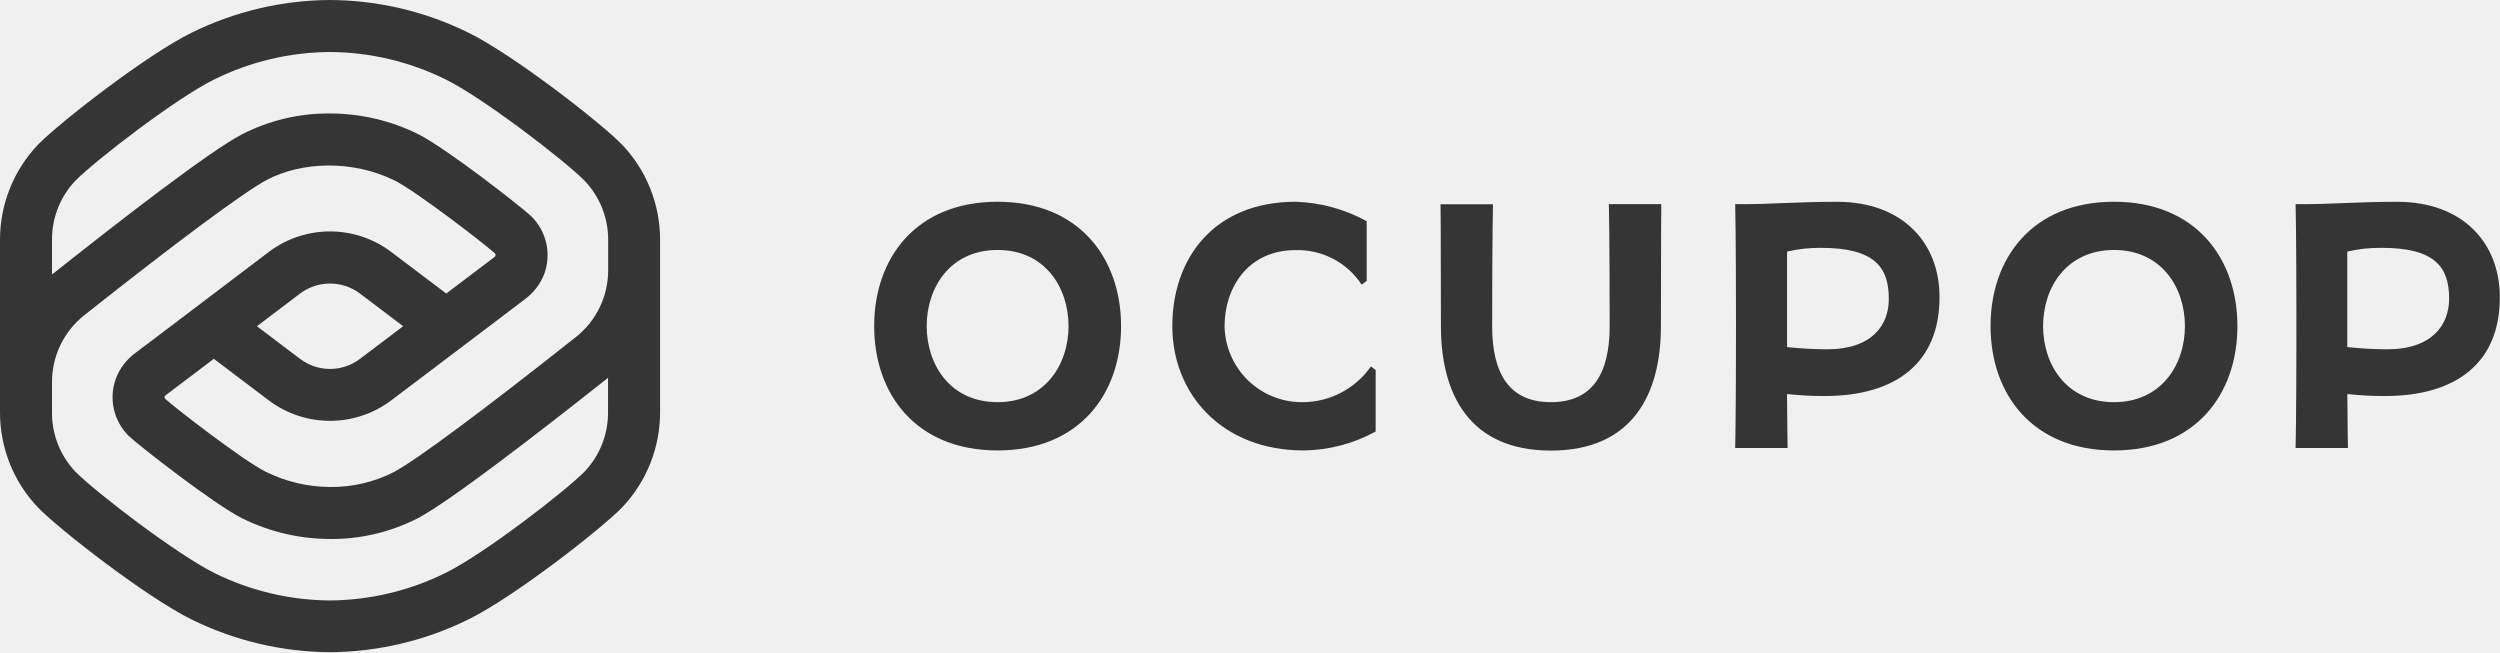
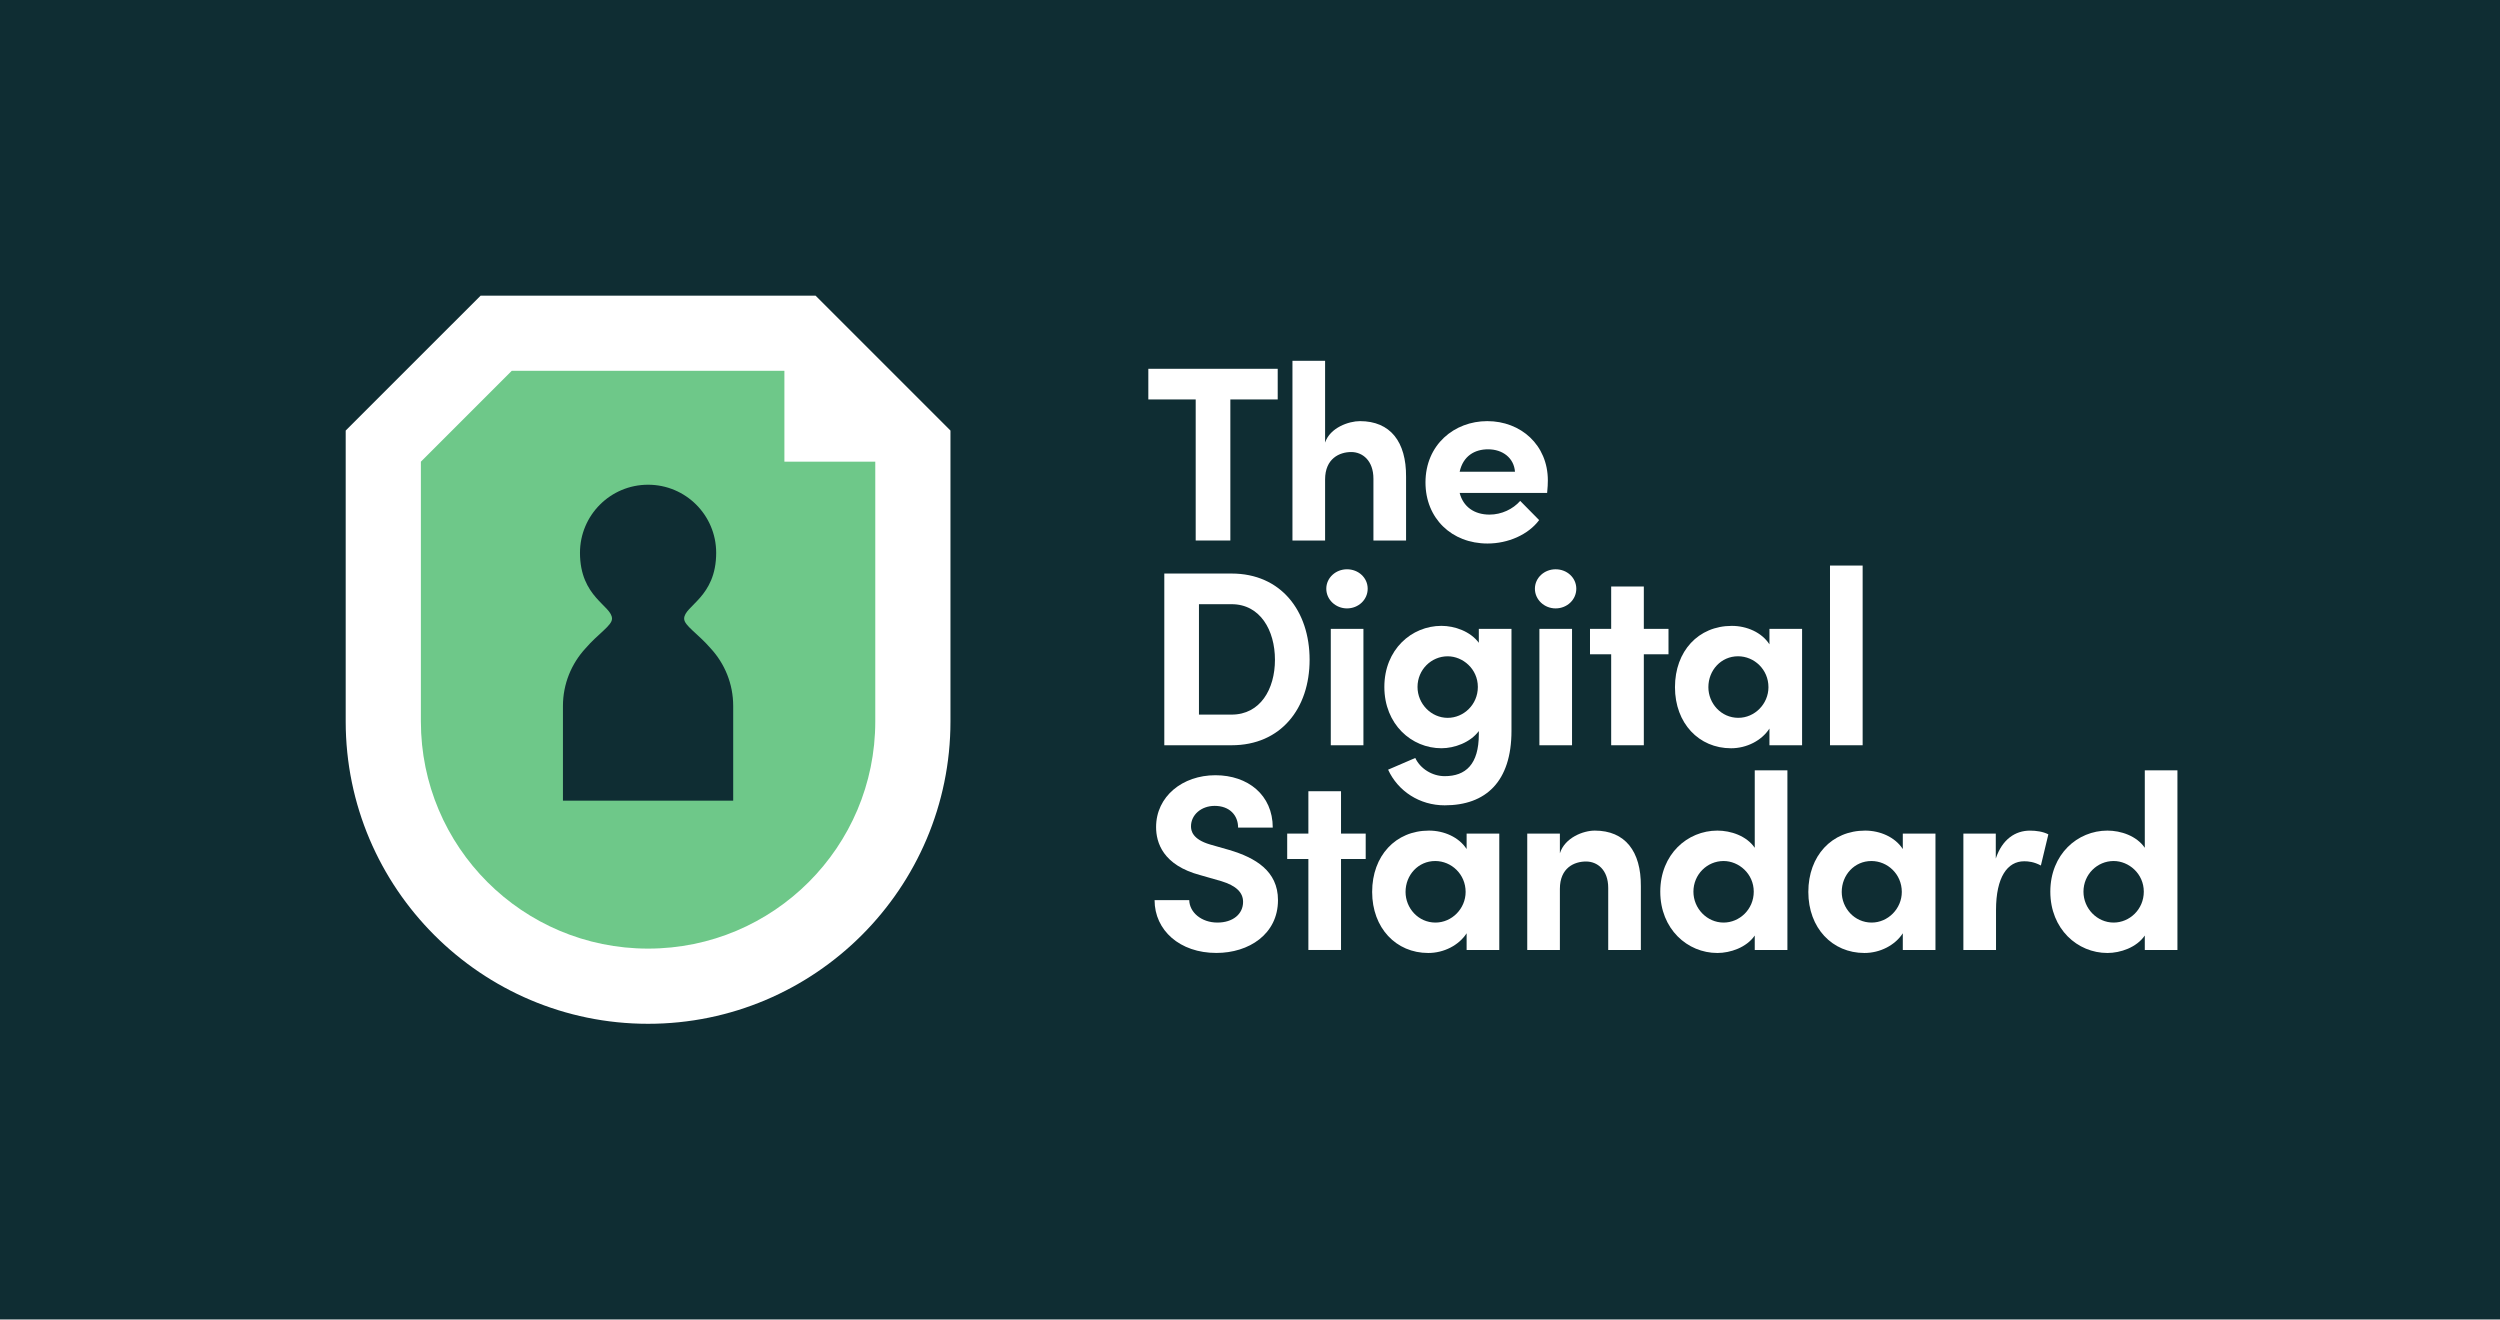
- <svg xmlns="http://www.w3.org/2000/svg" viewBox="0 0 528.76 137.94">
-   <g data-name="Layer 2">
-     <path d="M131.55 30.57c-4.68-4.78-23-19-32.46-23.65A66.93 66.93 0 0 0 69.8 0a66.92 66.92 0 0 0-29.28 6.92c-9.41 4.61-27.77 18.87-32.46 23.65A29.13 29.13 0 0 0 0 50.85v36.24a29.13 29.13 0 0 0 8.06 20.28c4.68 4.78 23 19 32.46 23.65a67 67 0 0 0 29.28 6.92A66.93 66.93 0 0 0 99.09 131c9.42-4.61 27.78-18.87 32.46-23.65a29.16 29.16 0 0 0 8.06-20.28V50.85a29.14 29.14 0 0 0-8.06-20.28zM15.91 38.26C20.08 34 37.3 20.73 45.35 16.78A56 56 0 0 1 69.8 11a56 56 0 0 1 24.46 5.8c8 3.95 25.27 17.22 29.44 21.48a18.05 18.05 0 0 1 4.93 12.59v6.32a18 18 0 0 1-6.83 14.1c-19.62 15.53-33.74 26.03-38.5 28.55A28.88 28.88 0 0 1 69.82 103a31.09 31.09 0 0 1-13.64-3.23c-4.55-2.24-19.37-13.65-21.23-15.42a.48.48 0 0 1-.15-.35.46.46 0 0 1 .2-.37l10.23-7.74 11.62 8.79a21.53 21.53 0 0 0 25.9 0L103.49 69l7.51-5.7a11.92 11.92 0 0 0 4.1-5.34 11.51 11.51 0 0 0-2.75-12.23c-2-1.91-18-14.43-24-17.41A42.15 42.15 0 0 0 69.8 24a40 40 0 0 0-18.64 4.42C44.29 32 25.62 46.46 11 58.06v-7.21a18 18 0 0 1 4.91-12.59zM54.34 69l9.14-6.92a10.54 10.54 0 0 1 12.65 0L85.27 69l-9.14 6.91a10.49 10.49 0 0 1-12.65 0zm69.36 30.68c-4.17 4.26-21.39 17.53-29.44 21.48A56 56 0 0 1 69.8 127a56 56 0 0 1-24.45-5.8c-8.05-4-25.27-17.22-29.44-21.48A18 18 0 0 1 11 87.09v-6.32a18 18 0 0 1 6.83-14.1c19.61-15.55 33.73-26 38.5-28.57 7.54-4 18.28-4.28 27.14.08 4.53 2.24 19.35 13.65 21.21 15.42a.47.47 0 0 1 .13.38.44.44 0 0 1-.19.36l-10.24 7.74-11.63-8.79a21.48 21.48 0 0 0-25.9 0L36.12 69l-7.49 5.66a11.94 11.94 0 0 0-4.1 5.34 11.5 11.5 0 0 0 2.74 12.24c2 1.91 18 14.43 24 17.41A42.1 42.1 0 0 0 69.79 114a40 40 0 0 0 18.63-4.42c6.86-3.64 25.54-18.07 40.18-29.67v7.21a18.05 18.05 0 0 1-4.9 12.56zM211 42.67c-17.34 0-26.11 12-26.11 26.3s8.77 26.3 26.11 26.3 26.11-12 26.11-26.3-8.82-26.3-26.11-26.3zm0 42.39c-10 0-15-7.89-15-16.09s5-16.1 15-16.1 15 7.9 15 16.1-5.08 16.09-15 16.09zm236.12-42.39c-17.34 0-26.11 12-26.11 26.3s8.77 26.3 26.11 26.3 26.1-12 26.1-26.3-8.77-26.3-26.1-26.3zm0 42.39c-10 0-15-7.89-15-16.09s5-16.1 15-16.1 15 7.9 15 16.1-5.03 16.09-15 16.09zm-171.44 0A16.35 16.35 0 0 1 259 69c0-8.2 5-16.1 15-16.1a16.21 16.21 0 0 1 14 7.3l1.06-.79V46.78a33.51 33.51 0 0 0-15-4.11c-17.34 0-26.11 12-26.11 26.3s10.44 26.3 27.78 26.3a32.41 32.41 0 0 0 15.23-4v-13l-1-.77a17.68 17.68 0 0 1-14.28 7.56zm112.83-42.38c-8 0-14 .5-19.79.5H367s.17 6.36.17 25.79-.17 25.79-.17 25.79h11.09s-.08-3.06-.13-11.42a69.83 69.83 0 0 0 8 .42c15 0 24.25-7 24.25-20.84.08-11.31-7.56-20.24-21.7-20.24zm-2.09 31.2a82 82 0 0 1-8.45-.47v-20.2a30.39 30.39 0 0 1 7.18-.79c11.33 0 14.34 4.1 14.34 10.75.04 5.53-3.49 10.71-13.07 10.71zM507 42.68c-8 0-14 .5-19.79.5h-1.68s.17 6.36.17 25.79-.17 25.79-.17 25.79h11.07s-.08-3.06-.13-11.42a69.83 69.83 0 0 0 8 .42c15 0 24.25-7 24.25-20.84.04-11.31-7.6-20.24-21.72-20.24zm-2.09 31.2a82 82 0 0 1-8.45-.47v-20.2a30.39 30.39 0 0 1 7.18-.79C515 52.39 518 56.49 518 63.14c0 5.56-3.58 10.74-13.11 10.74zm-153.54-30.7h-11.09s.17 6.36.17 25.79c0 10.36-3.85 16.09-12.43 16.09S315.6 79.33 315.6 69c0-19.43.17-25.79.17-25.79h-11.09s.08 6.36.08 25.79c0 14.25 5.93 26.3 23.26 26.3s23.27-12 23.27-26.3c0-19.46.08-25.82.08-25.82z" fill="#353535" data-name="Layer 1" />
+ <svg xmlns="http://www.w3.org/2000/svg" version="1.1" id="Layer_1" x="0px" y="0px" viewBox="0 0 1080 570" style="enable-background:new 0 0 1080 570;" xml:space="preserve">
+   <style type="text/css">
+ 	.st0{fill:#0F2D33;}
+ 	.st1{fill:#FFFFFF;}
+ 	.st2{fill:#6EC889;}
+ </style>
+   <rect class="st0" width="1080" height="570" />
+   <g>
+     <path class="st1" d="M352.32,127.72H207.63L149.34,186v125.65c0,72.03,58.6,130.63,130.63,130.63   c72.03,0,130.63-58.6,130.63-130.63V186L352.32,127.72z" />
+     <path class="st2" d="M378.12,311.65c0,54.21-43.94,98.15-98.15,98.15c-54.21,0-98.15-43.94-98.15-98.15v-112.2v0l39.26-39.26   h117.78v39.26h39.26V311.65z" />
+     <g>
+       <path class="st1" d="M551.97,159.32v13.24h-20.46v60.94h-14.97v-60.94h-20.46v-13.24H551.97z" />
+       <path class="st1" d="M607.42,205.94v27.56h-14.1v-26.7c0-7.86-4.74-11.52-9.58-11.52c-5.06,0-11.3,2.8-11.3,11.84v26.38h-14.1    v-77.63h14.1v35.32c2.15-6.46,10.23-9.26,15.07-9.26C600.64,181.93,607.53,190.87,607.42,205.94z" />
+       <path class="st1" d="M668.36,212.94h-37.79c1.51,5.92,6.24,9.37,12.92,9.37c5.17,0,10.12-2.37,13.24-5.92l8.18,8.29    c-4.74,6.35-13.46,10.12-22.29,10.12c-15.5,0-26.81-10.87-26.81-26.38c0-16.26,12.38-26.49,26.7-26.49    c14.43,0,26.16,10.23,26.16,25.63C668.68,208.96,668.58,210.68,668.36,212.94z M654.47,203.79c-0.43-5.92-5.28-9.69-11.63-9.69    c-5.81,0-10.77,2.91-12.27,9.69H654.47z" />
+       <path class="st1" d="M532.05,247.77c21.32,0,33.7,16.15,33.7,37.25c0,21-12.38,36.93-33.7,36.93h-29.07v-74.19H532.05z     M532.05,308.71c12.38,0,18.73-10.98,18.73-23.69c0-12.7-6.35-24.01-18.73-24.01h-14.1v47.7H532.05z" />
+       <path class="st1" d="M572.96,254.33c0-4.74,4.09-8.4,8.94-8.4c4.95,0,8.94,3.66,8.94,8.4c0,4.74-3.98,8.5-8.94,8.5    C577.06,262.84,572.96,259.07,572.96,254.33z M574.9,321.95v-50.28h14.1v50.28H574.9z" />
+       <path class="st1" d="M638.86,271.67h14.1v44.04c0,21.97-11.09,32.19-28.86,32.19c-10.77,0-20.13-6.03-24.44-15.4l11.74-5.06    c2.15,4.63,7.32,7.86,12.7,7.86c9.05,0,14.75-5.06,14.75-18.09v-1.4c-3.66,4.95-10.55,7.43-16.15,7.43    c-12.92,0-24.66-10.34-24.66-26.49c0-16.15,11.74-26.38,24.66-26.38c5.71,0,12.49,2.37,16.15,7.32V271.67z M638.43,296.76    c0-7.75-6.46-13.24-13.03-13.24c-7.1,0-13.03,5.81-13.03,13.24c0,7.32,5.92,13.35,13.03,13.35    C632.29,310.11,638.43,304.4,638.43,296.76z" />
+       <path class="st1" d="M663.08,254.33c0-4.74,4.09-8.4,8.94-8.4c4.95,0,8.94,3.66,8.94,8.4c0,4.74-3.98,8.5-8.94,8.5    C667.17,262.84,663.08,259.07,663.08,254.33z M665.02,321.95v-50.28h14.1v50.28H665.02z" />
+       <path class="st1" d="M720.79,271.67v10.98h-10.66v39.3h-14.1v-39.3h-9.15v-10.98h9.15v-18.3h14.1v18.3H720.79z" />
+       <path class="st1" d="M764.4,271.67h14.1v50.28h-14.1v-7.21c-3.34,5.17-9.8,8.51-16.58,8.51c-13.89,0-24.23-10.77-24.23-26.38    c0-15.61,10.12-26.49,24.55-26.49c6.46,0,12.92,2.8,16.26,7.97V271.67z M763.97,296.86c0-7.65-6.14-13.35-13.14-13.35    c-7.32,0-12.81,6.03-12.81,13.35c0,7,5.49,13.24,12.92,13.24C758.05,310.11,763.97,304.08,763.97,296.86z" />
+       <path class="st1" d="M790.56,321.95v-77.63h14.1v77.63H790.56z" />
+       <path class="st1" d="M498.78,388.86h14.97c0.11,5.28,5.28,9.69,12.17,9.69c6.68,0,11.09-3.66,11.09-8.94c0-4.09-3.02-7-9.37-8.94    l-9.04-2.59c-16.26-4.3-19.17-14.1-19.17-20.78c0-13.24,11.41-22.4,25.63-22.4c14,0,24.77,8.51,24.77,22.61h-14.97    c0-5.28-3.66-9.37-10.12-9.37c-5.81,0-10.23,3.88-10.23,8.83c0,1.83,0.54,5.6,8.29,7.86l8.29,2.37c11.2,3.34,21,9.04,21,21.64    c0,14.75-12.6,22.83-26.6,22.83C509.66,411.69,498.78,401.89,498.78,388.86z" />
+       <path class="st1" d="M589.98,360.11v10.98h-10.66v39.3h-14.1v-39.3h-9.15v-10.98h9.15v-18.3h14.1v18.3H589.98z" />
+       <path class="st1" d="M633.58,360.11h14.11v50.28h-14.11v-7.21c-3.34,5.17-9.8,8.51-16.58,8.51c-13.89,0-24.23-10.77-24.23-26.38    c0-15.61,10.12-26.49,24.55-26.49c6.46,0,12.92,2.8,16.26,7.97V360.11z M633.15,385.31c0-7.65-6.14-13.35-13.14-13.35    c-7.32,0-12.81,6.03-12.81,13.35c0,7,5.49,13.24,12.92,13.24C627.23,398.55,633.15,392.52,633.15,385.31z" />
+       <path class="st1" d="M708.85,382.83v27.56h-14.1v-26.81c0-7.86-4.74-11.41-9.58-11.41c-5.06,0-11.3,2.69-11.3,11.84v26.38h-14.1    v-50.28h14.1v8.51c2.15-6.78,10.12-9.8,15.07-9.8C702.06,358.82,708.95,367.76,708.85,382.83z" />
+       <path class="st1" d="M758.05,332.77h14.11v77.63h-14.11v-6.25c-3.55,5.17-10.55,7.54-16.15,7.54c-12.92,0-24.66-10.34-24.66-26.49    c0-16.15,11.74-26.38,24.66-26.38c5.81,0,12.6,2.26,16.15,7.43V332.77z M757.62,385.2c0-7.75-6.46-13.24-13.03-13.24    c-7.11,0-13.03,5.81-13.03,13.24c0,7.32,5.92,13.35,13.03,13.35C751.48,398.55,757.62,392.85,757.62,385.2z" />
+       <path class="st1" d="M822.01,360.11h14.11v50.28h-14.11v-7.21c-3.34,5.17-9.8,8.51-16.58,8.51c-13.89,0-24.23-10.77-24.23-26.38    c0-15.61,10.12-26.49,24.55-26.49c6.46,0,12.92,2.8,16.26,7.97V360.11z M821.58,385.31c0-7.65-6.14-13.35-13.14-13.35    c-7.32,0-12.81,6.03-12.81,13.35c0,7,5.49,13.24,12.92,13.24C815.65,398.55,821.58,392.52,821.58,385.31z" />
+       <path class="st1" d="M884.89,360.44l-3.23,13.46c-3.01-1.62-5.49-1.83-7.21-1.83c-7.21,0-12.17,6.78-12.17,21.1v17.23h-14.1    v-50.28h14v10.77c2.8-8.4,8.5-12.06,14.75-12.06C879.61,358.82,882.63,359.25,884.89,360.44z" />
+       <path class="st1" d="M926.55,332.77h14.1v77.63h-14.1v-6.25c-3.55,5.17-10.55,7.54-16.15,7.54c-12.92,0-24.66-10.34-24.66-26.49    c0-16.15,11.74-26.38,24.66-26.38c5.81,0,12.6,2.26,16.15,7.43V332.77z M926.12,385.2c0-7.75-6.46-13.24-13.03-13.24    c-7.1,0-13.03,5.81-13.03,13.24c0,7.32,5.92,13.35,13.03,13.35C919.99,398.55,926.12,392.85,926.12,385.2z" />
+     </g>
+     <path class="st0" d="M306.99,280.08c-5.57-6.43-11.44-9.84-11.44-12.81c0-5.64,13.84-9.19,13.84-28.45   c0-16.25-13.17-29.42-29.42-29.42c-16.25,0-29.42,13.17-29.42,29.42c0,19.26,13.84,22.81,13.84,28.45c0,2.97-5.88,6.38-11.44,12.81   c-6.05,6.56-9.76,15.31-9.76,24.94v40.87h73.55v-40.87C316.75,295.39,313.05,286.63,306.99,280.08z" />
  </g>
</svg>
